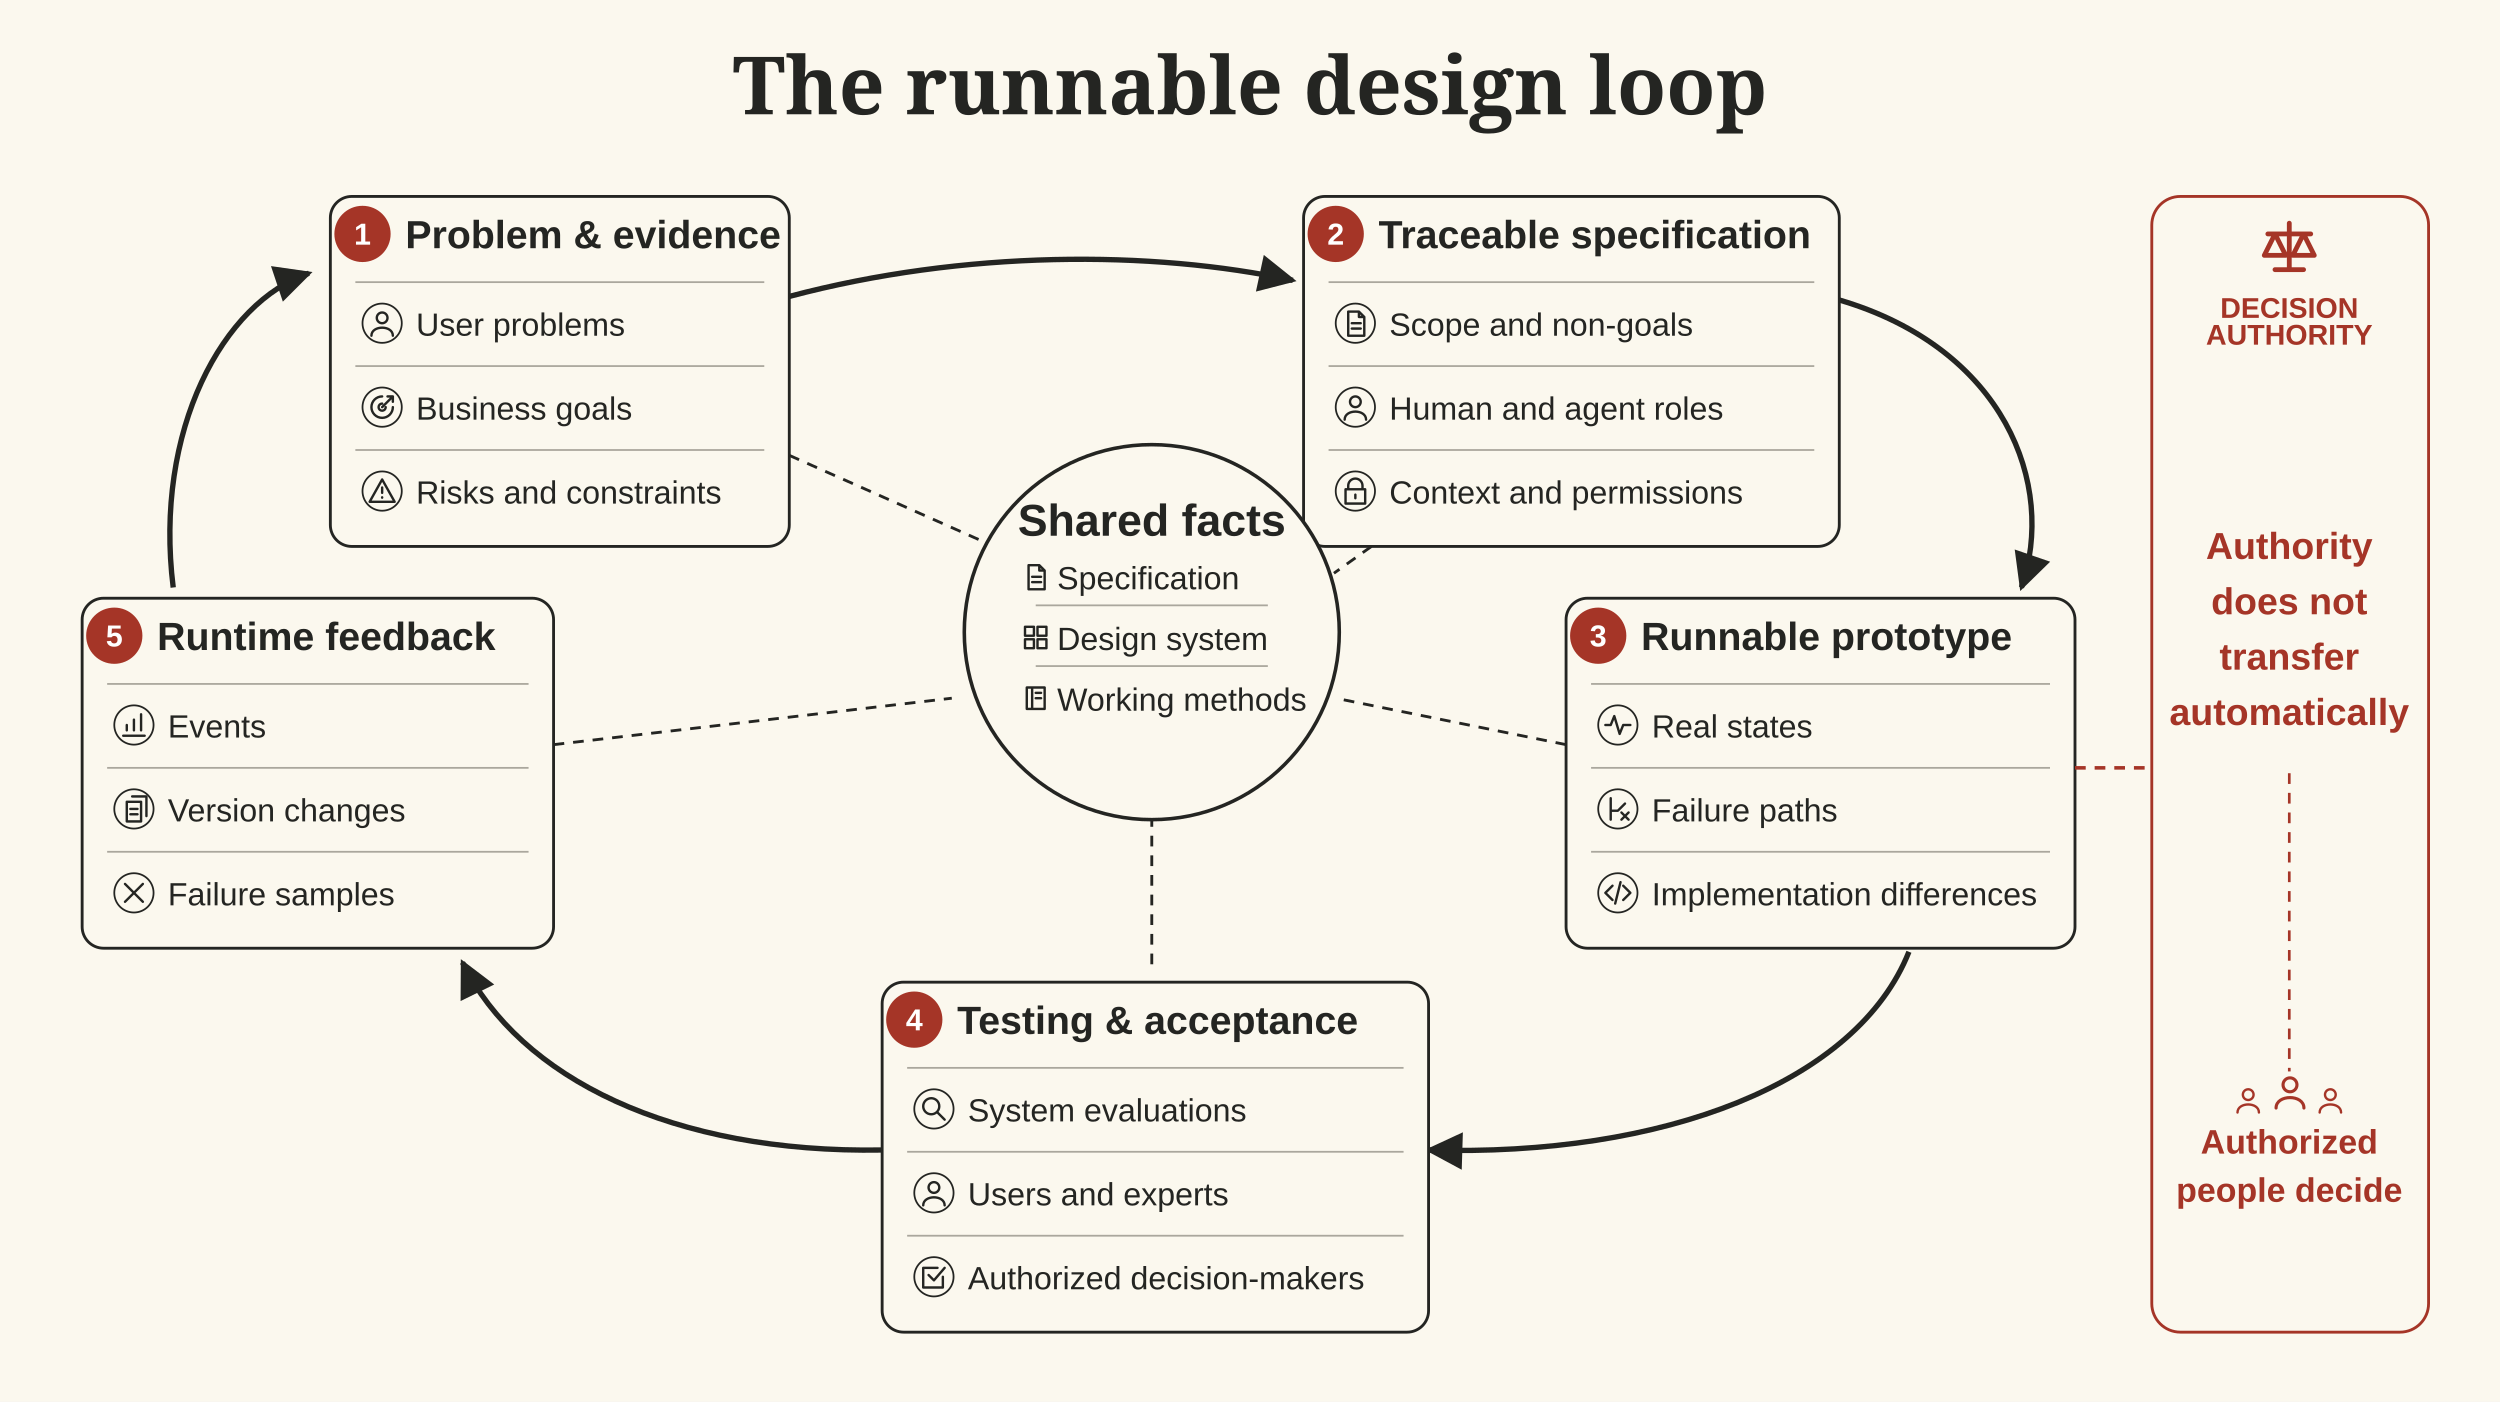
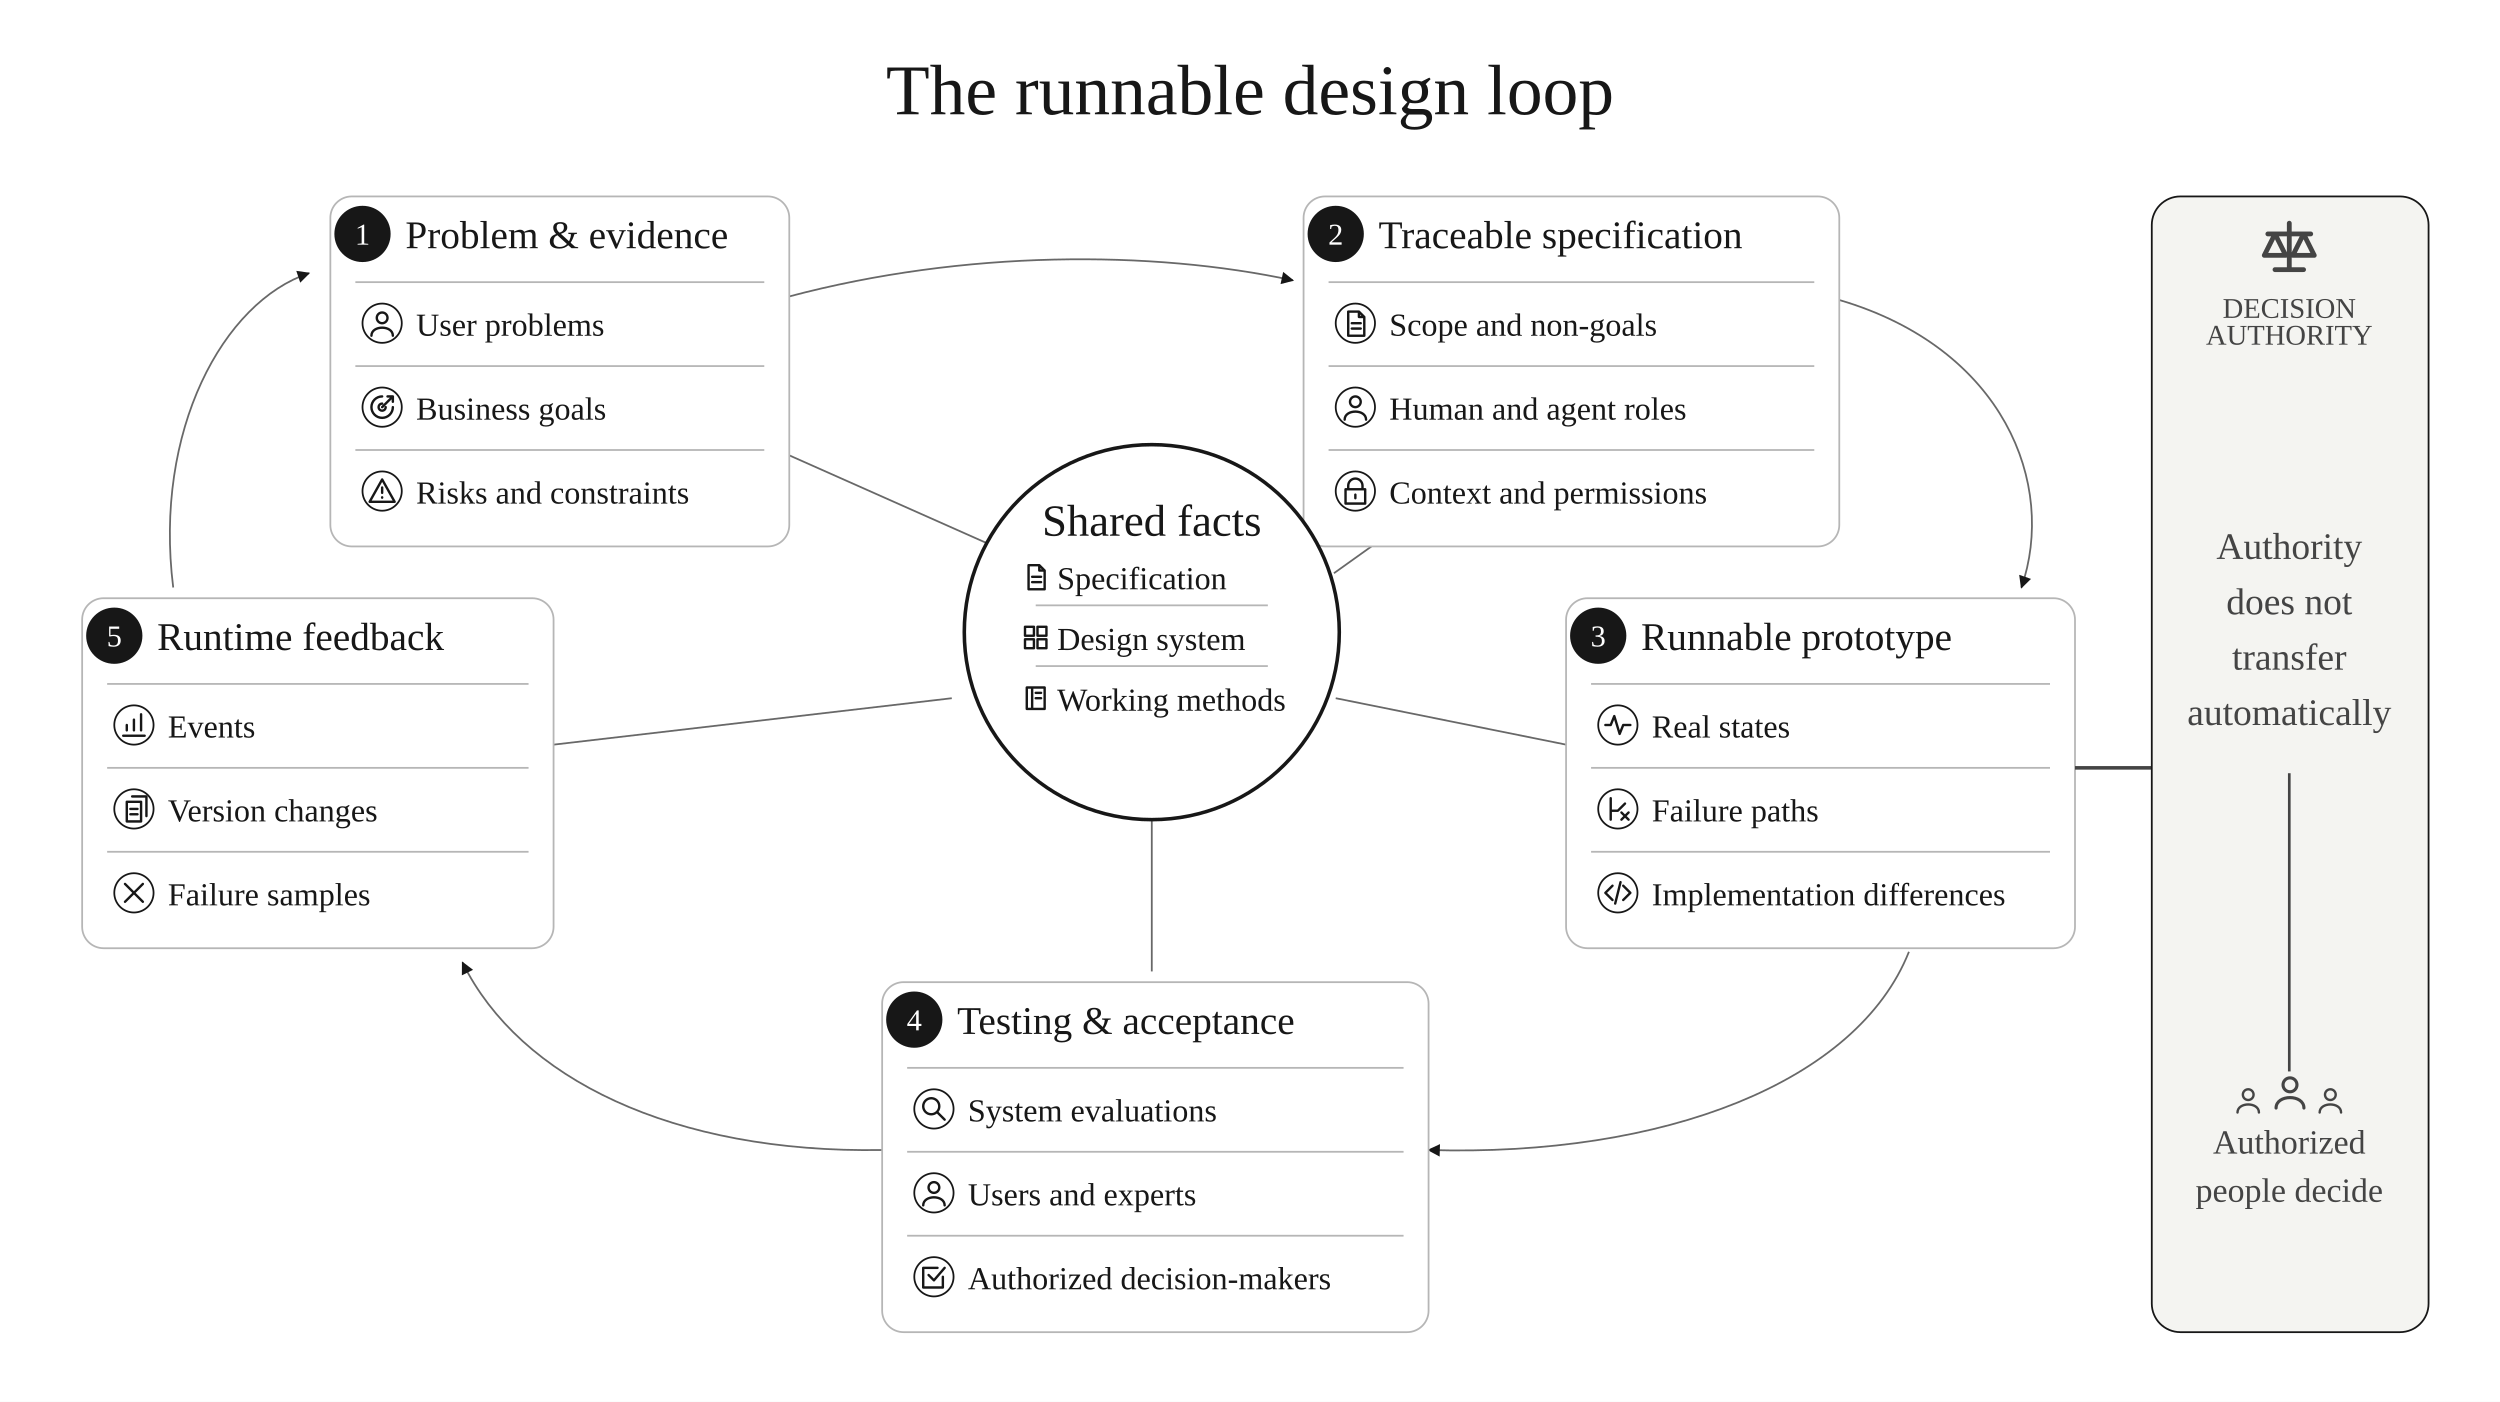
<svg xmlns="http://www.w3.org/2000/svg" viewBox="0 0 1400 785" role="img" aria-labelledby="loop-title loop-desc">
  <defs>
    <marker id="loop-arrow" viewBox="0 0 10 10" refX="9" refY="5" markerWidth="7" markerHeight="7" orient="auto">
-       <path d="M0 0 L10 5 L0 10 Z" fill="#242522" />
+       <path d="M0 0 L10 5 L0 10 Z" fill="var(--case-ink, #171717)" />
    </marker>
  </defs>
-   <rect width="1400" height="785" fill="#fbf8ee" />
-   <text x="700" y="64" text-anchor="middle" font-family="Georgia, serif" font-size="45" font-weight="700" fill="#242522">The runnable design loop</text>
-   <path d="M 442 166 C 540 140 645 140 724 157" fill="none" stroke="#242522" stroke-width="3" marker-end="url(#loop-arrow)" />
-   <path d="M 1030 168 C 1122 195 1152 271 1132 329" fill="none" stroke="#242522" stroke-width="3" marker-end="url(#loop-arrow)" />
-   <path d="M 1069 533 C 1040 606 932 648 800 644" fill="none" stroke="#242522" stroke-width="3" marker-end="url(#loop-arrow)" />
-   <path d="M 494 644 C 377 646 291 604 259 539" fill="none" stroke="#242522" stroke-width="3" marker-end="url(#loop-arrow)" />
-   <path d="M 97 329 C 86 241 125 169 173 153" fill="none" stroke="#242522" stroke-width="3" marker-end="url(#loop-arrow)" />
-   <path d="M 442 255 L 559 307" fill="none" stroke="#242522" stroke-width="1.6" stroke-dasharray="6 5" />
-   <path d="M 768 306 L 747 321" fill="none" stroke="#242522" stroke-width="1.6" stroke-dasharray="6 5" />
-   <path d="M 877 417 L 748 391" fill="none" stroke="#242522" stroke-width="1.6" stroke-dasharray="6 5" />
-   <path d="M 310 417 L 533 391" fill="none" stroke="#242522" stroke-width="1.6" stroke-dasharray="6 5" />
-   <path d="M 645 457 V 544" fill="none" stroke="#242522" stroke-width="1.6" stroke-dasharray="6 5" />
-   <rect x="185" y="110" width="257" height="196" rx="12" fill="#fbf8ee" stroke="#242522" stroke-width="1.6" />
-   <circle cx="203" cy="131" r="15" fill="#a53527" stroke="#a53527" stroke-width="1.5" />
-   <text x="203" y="137" text-anchor="middle" font-family="Arial, sans-serif" font-size="17" font-weight="700" fill="#fff">1</text>
-   <text x="227" y="139" text-anchor="start" font-family="Arial, sans-serif" font-size="22" font-weight="700" fill="#242522">Problem &amp; evidence</text>
-   <path d="M 199 158 H 428" fill="none" stroke="#aaa79d" stroke-width="1" />
-   <g aria-hidden="true" transform="translate(206 173) scale(1)" fill="none" stroke="#242522" stroke-width="1.35" stroke-linecap="round" stroke-linejoin="round">
+   <rect width="1400" height="785" fill="var(--case-bg, #fff)" />
+   <text x="700" y="64" text-anchor="middle" font-family="var(--case-font-heading, sans-serif)" font-size="40" class="article-diagram-title" font-weight="var(--case-weight-strong, 650)" fill="var(--case-ink, #171717)">The runnable design loop</text>
+   <path d="M 442 166 C 540 140 645 140 724 157" fill="none" stroke="var(--case-muted, #686868)" stroke-width="var(--case-icon-stroke, 1.5)" marker-end="url(#loop-arrow)" />
+   <path d="M 1030 168 C 1122 195 1152 271 1132 329" fill="none" stroke="var(--case-muted, #686868)" stroke-width="var(--case-icon-stroke, 1.5)" marker-end="url(#loop-arrow)" />
+   <path d="M 1069 533 C 1040 606 932 648 800 644" fill="none" stroke="var(--case-muted, #686868)" stroke-width="var(--case-icon-stroke, 1.5)" marker-end="url(#loop-arrow)" />
+   <path d="M 494 644 C 377 646 291 604 259 539" fill="none" stroke="var(--case-muted, #686868)" stroke-width="var(--case-icon-stroke, 1.5)" marker-end="url(#loop-arrow)" />
+   <path d="M 97 329 C 86 241 125 169 173 153" fill="none" stroke="var(--case-muted, #686868)" stroke-width="var(--case-icon-stroke, 1.5)" marker-end="url(#loop-arrow)" />
+   <path d="M 442 255 L 559 307" fill="none" stroke="var(--case-muted, #686868)" stroke-width="var(--case-icon-stroke, 1.5)" stroke-dasharray="var(--case-space-6, 6) var(--case-space-4, 4)" />
+   <path d="M 768 306 L 747 321" fill="none" stroke="var(--case-muted, #686868)" stroke-width="var(--case-icon-stroke, 1.5)" stroke-dasharray="var(--case-space-6, 6) var(--case-space-4, 4)" />
+   <path d="M 877 417 L 748 391" fill="none" stroke="var(--case-muted, #686868)" stroke-width="var(--case-icon-stroke, 1.5)" stroke-dasharray="var(--case-space-6, 6) var(--case-space-4, 4)" />
+   <path d="M 310 417 L 533 391" fill="none" stroke="var(--case-muted, #686868)" stroke-width="var(--case-icon-stroke, 1.5)" stroke-dasharray="var(--case-space-6, 6) var(--case-space-4, 4)" />
+   <path d="M 645 457 V 544" fill="none" stroke="var(--case-muted, #686868)" stroke-width="var(--case-icon-stroke, 1.5)" stroke-dasharray="var(--case-space-6, 6) var(--case-space-4, 4)" />
+   <rect x="185" y="110" width="257" height="196" rx="12" fill="var(--case-bg, #fff)" stroke="var(--case-rule, #b6b6b6)" stroke-width="var(--case-border-width, 1)" />
+   <circle cx="203" cy="131" r="15" fill="var(--case-ink, #171717)" stroke="var(--case-ink, #171717)" stroke-width="1.5" />
+   <text x="203" y="137" text-anchor="middle" font-family="var(--case-font-body, sans-serif)" font-size="17" font-weight="var(--case-weight-strong, 650)" fill="#fff">1</text>
+   <text x="227" y="139" text-anchor="start" font-family="var(--case-font-body, sans-serif)" font-size="22" font-weight="var(--case-weight-strong, 650)" fill="var(--case-ink, #171717)">Problem &amp; evidence</text>
+   <path d="M 199 158 H 428" fill="none" stroke="var(--case-rule, #b6b6b6)" stroke-width="1" />
+   <g aria-hidden="true" transform="translate(206 173) scale(1)" fill="none" stroke="var(--case-ink, #171717)" stroke-width="1.35" stroke-linecap="round" stroke-linejoin="round">
    <circle cx="8" cy="8" r="11" stroke-width="1" />
    <path d="M8 8a3 3 0 1 0 0-6 3 3 0 0 0 0 6 M2 15c0-6 12-6 12 0" />
  </g>
-   <text x="233" y="188" text-anchor="start" font-family="Arial, sans-serif" font-size="18" font-weight="400" fill="#242522">User problems</text>
-   <path d="M 199 205 H 428" fill="none" stroke="#aaa79d" stroke-width="1" />
-   <g aria-hidden="true" transform="translate(206 220) scale(1)" fill="none" stroke="#242522" stroke-width="1.35" stroke-linecap="round" stroke-linejoin="round">
+   <text x="233" y="188" text-anchor="start" font-family="var(--case-font-body, sans-serif)" font-size="18" font-weight="var(--case-weight-regular, 400)" fill="var(--case-ink, #171717)">User problems</text>
+   <path d="M 199 205 H 428" fill="none" stroke="var(--case-rule, #b6b6b6)" stroke-width="1" />
+   <g aria-hidden="true" transform="translate(206 220) scale(1)" fill="none" stroke="var(--case-ink, #171717)" stroke-width="1.35" stroke-linecap="round" stroke-linejoin="round">
    <circle cx="8" cy="8" r="11" stroke-width="1" />
    <path d="M14 8a6 6 0 1 1-6-6 M10 8a2 2 0 1 1-2-2 M8 8l6-6m-3 0h3v3" />
  </g>
-   <text x="233" y="235" text-anchor="start" font-family="Arial, sans-serif" font-size="18" font-weight="400" fill="#242522">Business goals</text>
-   <path d="M 199 252 H 428" fill="none" stroke="#aaa79d" stroke-width="1" />
-   <g aria-hidden="true" transform="translate(206 267) scale(1)" fill="none" stroke="#242522" stroke-width="1.35" stroke-linecap="round" stroke-linejoin="round">
+   <text x="233" y="235" text-anchor="start" font-family="var(--case-font-body, sans-serif)" font-size="18" font-weight="var(--case-weight-regular, 400)" fill="var(--case-ink, #171717)">Business goals</text>
+   <path d="M 199 252 H 428" fill="none" stroke="var(--case-rule, #b6b6b6)" stroke-width="1" />
+   <g aria-hidden="true" transform="translate(206 267) scale(1)" fill="none" stroke="var(--case-ink, #171717)" stroke-width="1.35" stroke-linecap="round" stroke-linejoin="round">
    <circle cx="8" cy="8" r="11" stroke-width="1" />
    <path d="M8 1.5 15 14H1L8 1.5z M8 6v3m0 2.5v.2" />
  </g>
-   <text x="233" y="282" text-anchor="start" font-family="Arial, sans-serif" font-size="18" font-weight="400" fill="#242522">Risks and constraints</text>
-   <rect x="730" y="110" width="300" height="196" rx="12" fill="#fbf8ee" stroke="#242522" stroke-width="1.6" />
-   <circle cx="748" cy="131" r="15" fill="#a53527" stroke="#a53527" stroke-width="1.5" />
-   <text x="748" y="137" text-anchor="middle" font-family="Arial, sans-serif" font-size="17" font-weight="700" fill="#fff">2</text>
-   <text x="772" y="139" text-anchor="start" font-family="Arial, sans-serif" font-size="22" font-weight="700" fill="#242522">Traceable specification</text>
-   <path d="M 744 158 H 1016" fill="none" stroke="#aaa79d" stroke-width="1" />
-   <g aria-hidden="true" transform="translate(751 173) scale(1)" fill="none" stroke="#242522" stroke-width="1.35" stroke-linecap="round" stroke-linejoin="round">
+   <text x="233" y="282" text-anchor="start" font-family="var(--case-font-body, sans-serif)" font-size="18" font-weight="var(--case-weight-regular, 400)" fill="var(--case-ink, #171717)">Risks and constraints</text>
+   <rect x="730" y="110" width="300" height="196" rx="12" fill="var(--case-bg, #fff)" stroke="var(--case-rule, #b6b6b6)" stroke-width="var(--case-border-width, 1)" />
+   <circle cx="748" cy="131" r="15" fill="var(--case-ink, #171717)" stroke="var(--case-ink, #171717)" stroke-width="1.5" />
+   <text x="748" y="137" text-anchor="middle" font-family="var(--case-font-body, sans-serif)" font-size="17" font-weight="var(--case-weight-strong, 650)" fill="#fff">2</text>
+   <text x="772" y="139" text-anchor="start" font-family="var(--case-font-body, sans-serif)" font-size="22" font-weight="var(--case-weight-strong, 650)" fill="var(--case-ink, #171717)">Traceable specification</text>
+   <path d="M 744 158 H 1016" fill="none" stroke="var(--case-rule, #b6b6b6)" stroke-width="1" />
+   <g aria-hidden="true" transform="translate(751 173) scale(1)" fill="none" stroke="var(--case-ink, #171717)" stroke-width="1.35" stroke-linecap="round" stroke-linejoin="round">
    <circle cx="8" cy="8" r="11" stroke-width="1" />
    <path d="M4 1.5h6l3 3V15H4z M10 1.5v3h3 M6 8h5m-5 3h5" />
  </g>
-   <text x="778" y="188" text-anchor="start" font-family="Arial, sans-serif" font-size="18" font-weight="400" fill="#242522">Scope and non-goals</text>
-   <path d="M 744 205 H 1016" fill="none" stroke="#aaa79d" stroke-width="1" />
-   <g aria-hidden="true" transform="translate(751 220) scale(1)" fill="none" stroke="#242522" stroke-width="1.35" stroke-linecap="round" stroke-linejoin="round">
+   <text x="778" y="188" text-anchor="start" font-family="var(--case-font-body, sans-serif)" font-size="18" font-weight="var(--case-weight-regular, 400)" fill="var(--case-ink, #171717)">Scope and non-goals</text>
+   <path d="M 744 205 H 1016" fill="none" stroke="var(--case-rule, #b6b6b6)" stroke-width="1" />
+   <g aria-hidden="true" transform="translate(751 220) scale(1)" fill="none" stroke="var(--case-ink, #171717)" stroke-width="1.35" stroke-linecap="round" stroke-linejoin="round">
    <circle cx="8" cy="8" r="11" stroke-width="1" />
    <path d="M8 8a3 3 0 1 0 0-6 3 3 0 0 0 0 6 M2 15c0-6 12-6 12 0" />
  </g>
-   <text x="778" y="235" text-anchor="start" font-family="Arial, sans-serif" font-size="18" font-weight="400" fill="#242522">Human and agent roles</text>
-   <path d="M 744 252 H 1016" fill="none" stroke="#aaa79d" stroke-width="1" />
-   <g aria-hidden="true" transform="translate(751 267) scale(1)" fill="none" stroke="#242522" stroke-width="1.35" stroke-linecap="round" stroke-linejoin="round">
+   <text x="778" y="235" text-anchor="start" font-family="var(--case-font-body, sans-serif)" font-size="18" font-weight="var(--case-weight-regular, 400)" fill="var(--case-ink, #171717)">Human and agent roles</text>
+   <path d="M 744 252 H 1016" fill="none" stroke="var(--case-rule, #b6b6b6)" stroke-width="1" />
+   <g aria-hidden="true" transform="translate(751 267) scale(1)" fill="none" stroke="var(--case-ink, #171717)" stroke-width="1.35" stroke-linecap="round" stroke-linejoin="round">
    <circle cx="8" cy="8" r="11" stroke-width="1" />
    <path d="M4 7V5a4 4 0 0 1 8 0v2 M2.5 7h11v8h-11z M8 10v2" />
  </g>
-   <text x="778" y="282" text-anchor="start" font-family="Arial, sans-serif" font-size="18" font-weight="400" fill="#242522">Context and permissions</text>
-   <rect x="877" y="335" width="285" height="196" rx="12" fill="#fbf8ee" stroke="#242522" stroke-width="1.6" />
-   <circle cx="895" cy="356" r="15" fill="#a53527" stroke="#a53527" stroke-width="1.5" />
-   <text x="895" y="362" text-anchor="middle" font-family="Arial, sans-serif" font-size="17" font-weight="700" fill="#fff">3</text>
-   <text x="919" y="364" text-anchor="start" font-family="Arial, sans-serif" font-size="22" font-weight="700" fill="#242522">Runnable prototype</text>
-   <path d="M 891 383 H 1148" fill="none" stroke="#aaa79d" stroke-width="1" />
-   <g aria-hidden="true" transform="translate(898 398) scale(1)" fill="none" stroke="#242522" stroke-width="1.35" stroke-linecap="round" stroke-linejoin="round">
+   <text x="778" y="282" text-anchor="start" font-family="var(--case-font-body, sans-serif)" font-size="18" font-weight="var(--case-weight-regular, 400)" fill="var(--case-ink, #171717)">Context and permissions</text>
+   <rect x="877" y="335" width="285" height="196" rx="12" fill="var(--case-bg, #fff)" stroke="var(--case-rule, #b6b6b6)" stroke-width="var(--case-border-width, 1)" />
+   <circle cx="895" cy="356" r="15" fill="var(--case-ink, #171717)" stroke="var(--case-ink, #171717)" stroke-width="1.5" />
+   <text x="895" y="362" text-anchor="middle" font-family="var(--case-font-body, sans-serif)" font-size="17" font-weight="var(--case-weight-strong, 650)" fill="#fff">3</text>
+   <text x="919" y="364" text-anchor="start" font-family="var(--case-font-body, sans-serif)" font-size="22" font-weight="var(--case-weight-strong, 650)" fill="var(--case-ink, #171717)">Runnable prototype</text>
+   <path d="M 891 383 H 1148" fill="none" stroke="var(--case-rule, #b6b6b6)" stroke-width="1" />
+   <g aria-hidden="true" transform="translate(898 398) scale(1)" fill="none" stroke="var(--case-ink, #171717)" stroke-width="1.35" stroke-linecap="round" stroke-linejoin="round">
    <circle cx="8" cy="8" r="11" stroke-width="1" />
    <path d="M1 8h3l2-5 3 10 2-5h4" />
  </g>
-   <text x="925" y="413" text-anchor="start" font-family="Arial, sans-serif" font-size="18" font-weight="400" fill="#242522">Real states</text>
-   <path d="M 891 430 H 1148" fill="none" stroke="#aaa79d" stroke-width="1" />
-   <g aria-hidden="true" transform="translate(898 445) scale(1)" fill="none" stroke="#242522" stroke-width="1.35" stroke-linecap="round" stroke-linejoin="round">
+   <text x="925" y="413" text-anchor="start" font-family="var(--case-font-body, sans-serif)" font-size="18" font-weight="var(--case-weight-regular, 400)" fill="var(--case-ink, #171717)">Real states</text>
+   <path d="M 891 430 H 1148" fill="none" stroke="var(--case-rule, #b6b6b6)" stroke-width="1" />
+   <g aria-hidden="true" transform="translate(898 445) scale(1)" fill="none" stroke="var(--case-ink, #171717)" stroke-width="1.35" stroke-linecap="round" stroke-linejoin="round">
    <circle cx="8" cy="8" r="11" stroke-width="1" />
    <path d="M4 2v12m0-5h4l4-4m-2 5 4 4m0-4-4 4" />
  </g>
-   <text x="925" y="460" text-anchor="start" font-family="Arial, sans-serif" font-size="18" font-weight="400" fill="#242522">Failure paths</text>
-   <path d="M 891 477 H 1148" fill="none" stroke="#aaa79d" stroke-width="1" />
-   <g aria-hidden="true" transform="translate(898 492) scale(1)" fill="none" stroke="#242522" stroke-width="1.35" stroke-linecap="round" stroke-linejoin="round">
+   <text x="925" y="460" text-anchor="start" font-family="var(--case-font-body, sans-serif)" font-size="18" font-weight="var(--case-weight-regular, 400)" fill="var(--case-ink, #171717)">Failure paths</text>
+   <path d="M 891 477 H 1148" fill="none" stroke="var(--case-rule, #b6b6b6)" stroke-width="1" />
+   <g aria-hidden="true" transform="translate(898 492) scale(1)" fill="none" stroke="var(--case-ink, #171717)" stroke-width="1.35" stroke-linecap="round" stroke-linejoin="round">
    <circle cx="8" cy="8" r="11" stroke-width="1" />
    <path d="M5 4 1 8l4 4m6-8 4 4-4 4M9.5 2l-3 12" />
  </g>
-   <text x="925" y="507" text-anchor="start" font-family="Arial, sans-serif" font-size="18" font-weight="400" fill="#242522">Implementation differences</text>
-   <rect x="494" y="550" width="306" height="196" rx="12" fill="#fbf8ee" stroke="#242522" stroke-width="1.6" />
-   <circle cx="512" cy="571" r="15" fill="#a53527" stroke="#a53527" stroke-width="1.5" />
-   <text x="512" y="577" text-anchor="middle" font-family="Arial, sans-serif" font-size="17" font-weight="700" fill="#fff">4</text>
-   <text x="536" y="579" text-anchor="start" font-family="Arial, sans-serif" font-size="22" font-weight="700" fill="#242522">Testing &amp; acceptance</text>
-   <path d="M 508 598 H 786" fill="none" stroke="#aaa79d" stroke-width="1" />
-   <g aria-hidden="true" transform="translate(515 613) scale(1)" fill="none" stroke="#242522" stroke-width="1.35" stroke-linecap="round" stroke-linejoin="round">
+   <text x="925" y="507" text-anchor="start" font-family="var(--case-font-body, sans-serif)" font-size="18" font-weight="var(--case-weight-regular, 400)" fill="var(--case-ink, #171717)">Implementation differences</text>
+   <rect x="494" y="550" width="306" height="196" rx="12" fill="var(--case-bg, #fff)" stroke="var(--case-rule, #b6b6b6)" stroke-width="var(--case-border-width, 1)" />
+   <circle cx="512" cy="571" r="15" fill="var(--case-ink, #171717)" stroke="var(--case-ink, #171717)" stroke-width="1.5" />
+   <text x="512" y="577" text-anchor="middle" font-family="var(--case-font-body, sans-serif)" font-size="17" font-weight="var(--case-weight-strong, 650)" fill="#fff">4</text>
+   <text x="536" y="579" text-anchor="start" font-family="var(--case-font-body, sans-serif)" font-size="22" font-weight="var(--case-weight-strong, 650)" fill="var(--case-ink, #171717)">Testing &amp; acceptance</text>
+   <path d="M 508 598 H 786" fill="none" stroke="var(--case-rule, #b6b6b6)" stroke-width="1" />
+   <g aria-hidden="true" transform="translate(515 613) scale(1)" fill="none" stroke="var(--case-ink, #171717)" stroke-width="1.35" stroke-linecap="round" stroke-linejoin="round">
    <circle cx="8" cy="8" r="11" stroke-width="1" />
    <path d="M11 6.5a4.5 4.5 0 1 0-4.5 4.5A4.5 4.5 0 0 0 11 6.5zm-1 3.5 4 4" />
  </g>
-   <text x="542" y="628" text-anchor="start" font-family="Arial, sans-serif" font-size="18" font-weight="400" fill="#242522">System evaluations</text>
-   <path d="M 508 645 H 786" fill="none" stroke="#aaa79d" stroke-width="1" />
-   <g aria-hidden="true" transform="translate(515 660) scale(1)" fill="none" stroke="#242522" stroke-width="1.35" stroke-linecap="round" stroke-linejoin="round">
+   <text x="542" y="628" text-anchor="start" font-family="var(--case-font-body, sans-serif)" font-size="18" font-weight="var(--case-weight-regular, 400)" fill="var(--case-ink, #171717)">System evaluations</text>
+   <path d="M 508 645 H 786" fill="none" stroke="var(--case-rule, #b6b6b6)" stroke-width="1" />
+   <g aria-hidden="true" transform="translate(515 660) scale(1)" fill="none" stroke="var(--case-ink, #171717)" stroke-width="1.35" stroke-linecap="round" stroke-linejoin="round">
    <circle cx="8" cy="8" r="11" stroke-width="1" />
    <path d="M8 8a3 3 0 1 0 0-6 3 3 0 0 0 0 6 M2 15c0-6 12-6 12 0" />
  </g>
-   <text x="542" y="675" text-anchor="start" font-family="Arial, sans-serif" font-size="18" font-weight="400" fill="#242522">Users and experts</text>
-   <path d="M 508 692 H 786" fill="none" stroke="#aaa79d" stroke-width="1" />
-   <g aria-hidden="true" transform="translate(515 707) scale(1)" fill="none" stroke="#242522" stroke-width="1.35" stroke-linecap="round" stroke-linejoin="round">
+   <text x="542" y="675" text-anchor="start" font-family="var(--case-font-body, sans-serif)" font-size="18" font-weight="var(--case-weight-regular, 400)" fill="var(--case-ink, #171717)">Users and experts</text>
+   <path d="M 508 692 H 786" fill="none" stroke="var(--case-rule, #b6b6b6)" stroke-width="1" />
+   <g aria-hidden="true" transform="translate(515 707) scale(1)" fill="none" stroke="var(--case-ink, #171717)" stroke-width="1.35" stroke-linecap="round" stroke-linejoin="round">
    <circle cx="8" cy="8" r="11" stroke-width="1" />
    <path d="M13 8v6H2V3h8 M5 7l3 3 6-7" />
  </g>
-   <text x="542" y="722" text-anchor="start" font-family="Arial, sans-serif" font-size="18" font-weight="400" fill="#242522">Authorized decision-makers</text>
-   <rect x="46" y="335" width="264" height="196" rx="12" fill="#fbf8ee" stroke="#242522" stroke-width="1.6" />
-   <circle cx="64" cy="356" r="15" fill="#a53527" stroke="#a53527" stroke-width="1.5" />
-   <text x="64" y="362" text-anchor="middle" font-family="Arial, sans-serif" font-size="17" font-weight="700" fill="#fff">5</text>
-   <text x="88" y="364" text-anchor="start" font-family="Arial, sans-serif" font-size="22" font-weight="700" fill="#242522">Runtime feedback</text>
-   <path d="M 60 383 H 296" fill="none" stroke="#aaa79d" stroke-width="1" />
-   <g aria-hidden="true" transform="translate(67 398) scale(1)" fill="none" stroke="#242522" stroke-width="1.35" stroke-linecap="round" stroke-linejoin="round">
+   <text x="542" y="722" text-anchor="start" font-family="var(--case-font-body, sans-serif)" font-size="18" font-weight="var(--case-weight-regular, 400)" fill="var(--case-ink, #171717)">Authorized decision-makers</text>
+   <rect x="46" y="335" width="264" height="196" rx="12" fill="var(--case-bg, #fff)" stroke="var(--case-rule, #b6b6b6)" stroke-width="var(--case-border-width, 1)" />
+   <circle cx="64" cy="356" r="15" fill="var(--case-ink, #171717)" stroke="var(--case-ink, #171717)" stroke-width="1.5" />
+   <text x="64" y="362" text-anchor="middle" font-family="var(--case-font-body, sans-serif)" font-size="17" font-weight="var(--case-weight-strong, 650)" fill="#fff">5</text>
+   <text x="88" y="364" text-anchor="start" font-family="var(--case-font-body, sans-serif)" font-size="22" font-weight="var(--case-weight-strong, 650)" fill="var(--case-ink, #171717)">Runtime feedback</text>
+   <path d="M 60 383 H 296" fill="none" stroke="var(--case-rule, #b6b6b6)" stroke-width="1" />
+   <g aria-hidden="true" transform="translate(67 398) scale(1)" fill="none" stroke="var(--case-ink, #171717)" stroke-width="1.35" stroke-linecap="round" stroke-linejoin="round">
    <circle cx="8" cy="8" r="11" stroke-width="1" />
    <path d="M2 14h12 M4 11V8m4 3V5m4 6V2" />
  </g>
-   <text x="94" y="413" text-anchor="start" font-family="Arial, sans-serif" font-size="18" font-weight="400" fill="#242522">Events</text>
-   <path d="M 60 430 H 296" fill="none" stroke="#aaa79d" stroke-width="1" />
-   <g aria-hidden="true" transform="translate(67 445) scale(1)" fill="none" stroke="#242522" stroke-width="1.35" stroke-linecap="round" stroke-linejoin="round">
+   <text x="94" y="413" text-anchor="start" font-family="var(--case-font-body, sans-serif)" font-size="18" font-weight="var(--case-weight-regular, 400)" fill="var(--case-ink, #171717)">Events</text>
+   <path d="M 60 430 H 296" fill="none" stroke="var(--case-rule, #b6b6b6)" stroke-width="1" />
+   <g aria-hidden="true" transform="translate(67 445) scale(1)" fill="none" stroke="var(--case-ink, #171717)" stroke-width="1.35" stroke-linecap="round" stroke-linejoin="round">
    <circle cx="8" cy="8" r="11" stroke-width="1" />
    <path d="M4 4h8v11H4z M7 1h8v11 M6 8h4m-4 3h4" />
  </g>
-   <text x="94" y="460" text-anchor="start" font-family="Arial, sans-serif" font-size="18" font-weight="400" fill="#242522">Version changes</text>
-   <path d="M 60 477 H 296" fill="none" stroke="#aaa79d" stroke-width="1" />
-   <g aria-hidden="true" transform="translate(67 492) scale(1)" fill="none" stroke="#242522" stroke-width="1.35" stroke-linecap="round" stroke-linejoin="round">
+   <text x="94" y="460" text-anchor="start" font-family="var(--case-font-body, sans-serif)" font-size="18" font-weight="var(--case-weight-regular, 400)" fill="var(--case-ink, #171717)">Version changes</text>
+   <path d="M 60 477 H 296" fill="none" stroke="var(--case-rule, #b6b6b6)" stroke-width="1" />
+   <g aria-hidden="true" transform="translate(67 492) scale(1)" fill="none" stroke="var(--case-ink, #171717)" stroke-width="1.35" stroke-linecap="round" stroke-linejoin="round">
    <circle cx="8" cy="8" r="11" stroke-width="1" />
    <path d="M3 3l10 10m0-10L3 13" />
  </g>
-   <text x="94" y="507" text-anchor="start" font-family="Arial, sans-serif" font-size="18" font-weight="400" fill="#242522">Failure samples</text>
-   <circle cx="645" cy="354" r="105" fill="#fbf8ee" stroke="#242522" stroke-width="2" />
-   <text x="645" y="300" text-anchor="middle" font-family="Arial, sans-serif" font-size="25" font-weight="700" fill="#242522">Shared facts</text>
-   <g aria-hidden="true" transform="translate(572 315) scale(1)" fill="none" stroke="#242522" stroke-width="1.35" stroke-linecap="round" stroke-linejoin="round">
+   <text x="94" y="507" text-anchor="start" font-family="var(--case-font-body, sans-serif)" font-size="18" font-weight="var(--case-weight-regular, 400)" fill="var(--case-ink, #171717)">Failure samples</text>
+   <circle cx="645" cy="354" r="105" fill="var(--case-bg, #fff)" stroke="var(--case-ink, #171717)" stroke-width="2" />
+   <text x="645" y="300" text-anchor="middle" font-family="var(--case-font-body, sans-serif)" font-size="25" font-weight="var(--case-weight-strong, 650)" fill="var(--case-ink, #171717)">Shared facts</text>
+   <g aria-hidden="true" transform="translate(572 315) scale(1)" fill="none" stroke="var(--case-ink, #171717)" stroke-width="1.35" stroke-linecap="round" stroke-linejoin="round">
    <path d="M4 1.5h6l3 3V15H4z M10 1.5v3h3 M6 8h5m-5 3h5" />
  </g>
-   <text x="592" y="330" text-anchor="start" font-family="Arial, sans-serif" font-size="18" font-weight="400" fill="#242522">Specification</text>
-   <path d="M 580 339 H 710" fill="none" stroke="#aaa79d" stroke-width="1" />
-   <g aria-hidden="true" transform="translate(572 349) scale(1)" fill="none" stroke="#242522" stroke-width="1.35" stroke-linecap="round" stroke-linejoin="round">
+   <text x="592" y="330" text-anchor="start" font-family="var(--case-font-body, sans-serif)" font-size="18" font-weight="var(--case-weight-regular, 400)" fill="var(--case-ink, #171717)">Specification</text>
+   <path d="M 580 339 H 710" fill="none" stroke="var(--case-rule, #b6b6b6)" stroke-width="1" />
+   <g aria-hidden="true" transform="translate(572 349) scale(1)" fill="none" stroke="var(--case-ink, #171717)" stroke-width="1.35" stroke-linecap="round" stroke-linejoin="round">
    <path d="M2 2h5v5H2zm7 0h5v5H9zM2 9h5v5H2zm7 0h5v5H9z" />
  </g>
-   <text x="592" y="364" text-anchor="start" font-family="Arial, sans-serif" font-size="18" font-weight="400" fill="#242522">Design system</text>
-   <path d="M 580 373 H 710" fill="none" stroke="#aaa79d" stroke-width="1" />
-   <g aria-hidden="true" transform="translate(572 383) scale(1)" fill="none" stroke="#242522" stroke-width="1.35" stroke-linecap="round" stroke-linejoin="round">
+   <text x="592" y="364" text-anchor="start" font-family="var(--case-font-body, sans-serif)" font-size="18" font-weight="var(--case-weight-regular, 400)" fill="var(--case-ink, #171717)">Design system</text>
+   <path d="M 580 373 H 710" fill="none" stroke="var(--case-rule, #b6b6b6)" stroke-width="1" />
+   <g aria-hidden="true" transform="translate(572 383) scale(1)" fill="none" stroke="var(--case-ink, #171717)" stroke-width="1.35" stroke-linecap="round" stroke-linejoin="round">
    <path d="M3 2h10v12H3z M6 2v12m2-9h3m-3 3h3" />
  </g>
-   <text x="592" y="398" text-anchor="start" font-family="Arial, sans-serif" font-size="18" font-weight="400" fill="#242522">Working methods</text>
-   <path d="M 1162 430 H 1205" fill="none" stroke="#a53527" stroke-width="2" stroke-dasharray="6 5" />
-   <rect x="1205" y="110" width="155" height="636" rx="16" fill="#fbf8ee" stroke="#a53527" stroke-width="1.6" />
-   <g aria-hidden="true" transform="translate(1266 123) scale(2)" fill="none" stroke="#a53527" stroke-width="1.35" stroke-linecap="round" stroke-linejoin="round">
+   <text x="592" y="398" text-anchor="start" font-family="var(--case-font-body, sans-serif)" font-size="18" font-weight="var(--case-weight-regular, 400)" fill="var(--case-ink, #171717)">Working methods</text>
+   <path d="M 1162 430 H 1205" fill="none" stroke="var(--case-copy, #444)" stroke-width="2" stroke-dasharray="var(--case-space-6, 6) var(--case-space-4, 4)" />
+   <rect x="1205" y="110" width="155" height="636" rx="16" fill="var(--case-surface, #f4f4f1)" stroke="var(--case-ink, #171717)" stroke-width="var(--case-border-width, 1)" />
+   <g aria-hidden="true" transform="translate(1266 123) scale(2)" fill="none" stroke="var(--case-copy, #444)" stroke-width="1.35" stroke-linecap="round" stroke-linejoin="round">
    <path d="M8 1v13m-4 0h8M2 4h12M4 4 1 10h6L4 4zm8 0-3 6h6l-3-6z" />
  </g>
-   <text x="1282" y="178" text-anchor="middle" font-family="Arial, sans-serif" font-size="16" font-weight="700" fill="#a53527">DECISION</text>
-   <text x="1282" y="193" text-anchor="middle" font-family="Arial, sans-serif" font-size="16" font-weight="700" fill="#a53527">AUTHORITY</text>
-   <text x="1282" y="313" text-anchor="middle" font-family="Arial, sans-serif" font-size="21" font-weight="700" fill="#a53527">Authority</text>
-   <text x="1282" y="344" text-anchor="middle" font-family="Arial, sans-serif" font-size="21" font-weight="700" fill="#a53527">does not</text>
-   <text x="1282" y="375" text-anchor="middle" font-family="Arial, sans-serif" font-size="21" font-weight="700" fill="#a53527">transfer</text>
-   <text x="1282" y="406" text-anchor="middle" font-family="Arial, sans-serif" font-size="21" font-weight="700" fill="#a53527">automatically</text>
-   <path d="M 1282 433 V 600" fill="none" stroke="#a53527" stroke-width="1.5" stroke-dasharray="6 5" />
-   <g aria-hidden="true" transform="translate(1251 608) scale(1)" fill="none" stroke="#a53527" stroke-width="1.35" stroke-linecap="round" stroke-linejoin="round">
+   <text x="1282" y="178" text-anchor="middle" font-family="var(--case-font-body, sans-serif)" font-size="16" font-weight="var(--case-weight-strong, 650)" fill="var(--case-copy, #444)">DECISION</text>
+   <text x="1282" y="193" text-anchor="middle" font-family="var(--case-font-body, sans-serif)" font-size="16" font-weight="var(--case-weight-strong, 650)" fill="var(--case-copy, #444)">AUTHORITY</text>
+   <text x="1282" y="313" text-anchor="middle" font-family="var(--case-font-body, sans-serif)" font-size="21" font-weight="var(--case-weight-strong, 650)" fill="var(--case-copy, #444)">Authority</text>
+   <text x="1282" y="344" text-anchor="middle" font-family="var(--case-font-body, sans-serif)" font-size="21" font-weight="var(--case-weight-strong, 650)" fill="var(--case-copy, #444)">does not</text>
+   <text x="1282" y="375" text-anchor="middle" font-family="var(--case-font-body, sans-serif)" font-size="21" font-weight="var(--case-weight-strong, 650)" fill="var(--case-copy, #444)">transfer</text>
+   <text x="1282" y="406" text-anchor="middle" font-family="var(--case-font-body, sans-serif)" font-size="21" font-weight="var(--case-weight-strong, 650)" fill="var(--case-copy, #444)">automatically</text>
+   <path d="M 1282 433 V 600" fill="none" stroke="var(--case-copy, #444)" stroke-width="1.5" stroke-dasharray="var(--case-space-6, 6) var(--case-space-4, 4)" />
+   <g aria-hidden="true" transform="translate(1251 608) scale(1)" fill="none" stroke="var(--case-copy, #444)" stroke-width="1.35" stroke-linecap="round" stroke-linejoin="round">
    <path d="M8 8a3 3 0 1 0 0-6 3 3 0 0 0 0 6 M2 15c0-6 12-6 12 0" />
  </g>
-   <g aria-hidden="true" transform="translate(1272 601) scale(1.3)" fill="none" stroke="#a53527" stroke-width="1.35" stroke-linecap="round" stroke-linejoin="round">
+   <g aria-hidden="true" transform="translate(1272 601) scale(1.3)" fill="none" stroke="var(--case-copy, #444)" stroke-width="1.35" stroke-linecap="round" stroke-linejoin="round">
    <path d="M8 8a3 3 0 1 0 0-6 3 3 0 0 0 0 6 M2 15c0-6 12-6 12 0" />
  </g>
-   <g aria-hidden="true" transform="translate(1297 608) scale(1)" fill="none" stroke="#a53527" stroke-width="1.35" stroke-linecap="round" stroke-linejoin="round">
+   <g aria-hidden="true" transform="translate(1297 608) scale(1)" fill="none" stroke="var(--case-copy, #444)" stroke-width="1.35" stroke-linecap="round" stroke-linejoin="round">
    <path d="M8 8a3 3 0 1 0 0-6 3 3 0 0 0 0 6 M2 15c0-6 12-6 12 0" />
  </g>
-   <text x="1282" y="646" text-anchor="middle" font-family="Arial, sans-serif" font-size="19" font-weight="700" fill="#a53527">Authorized</text>
-   <text x="1282" y="673" text-anchor="middle" font-family="Arial, sans-serif" font-size="19" font-weight="700" fill="#a53527">people decide</text>
+   <text x="1282" y="646" text-anchor="middle" font-family="var(--case-font-body, sans-serif)" font-size="19" font-weight="var(--case-weight-strong, 650)" fill="var(--case-copy, #444)">Authorized</text>
+   <text x="1282" y="673" text-anchor="middle" font-family="var(--case-font-body, sans-serif)" font-size="19" font-weight="var(--case-weight-strong, 650)" fill="var(--case-copy, #444)">people decide</text>
</svg>
